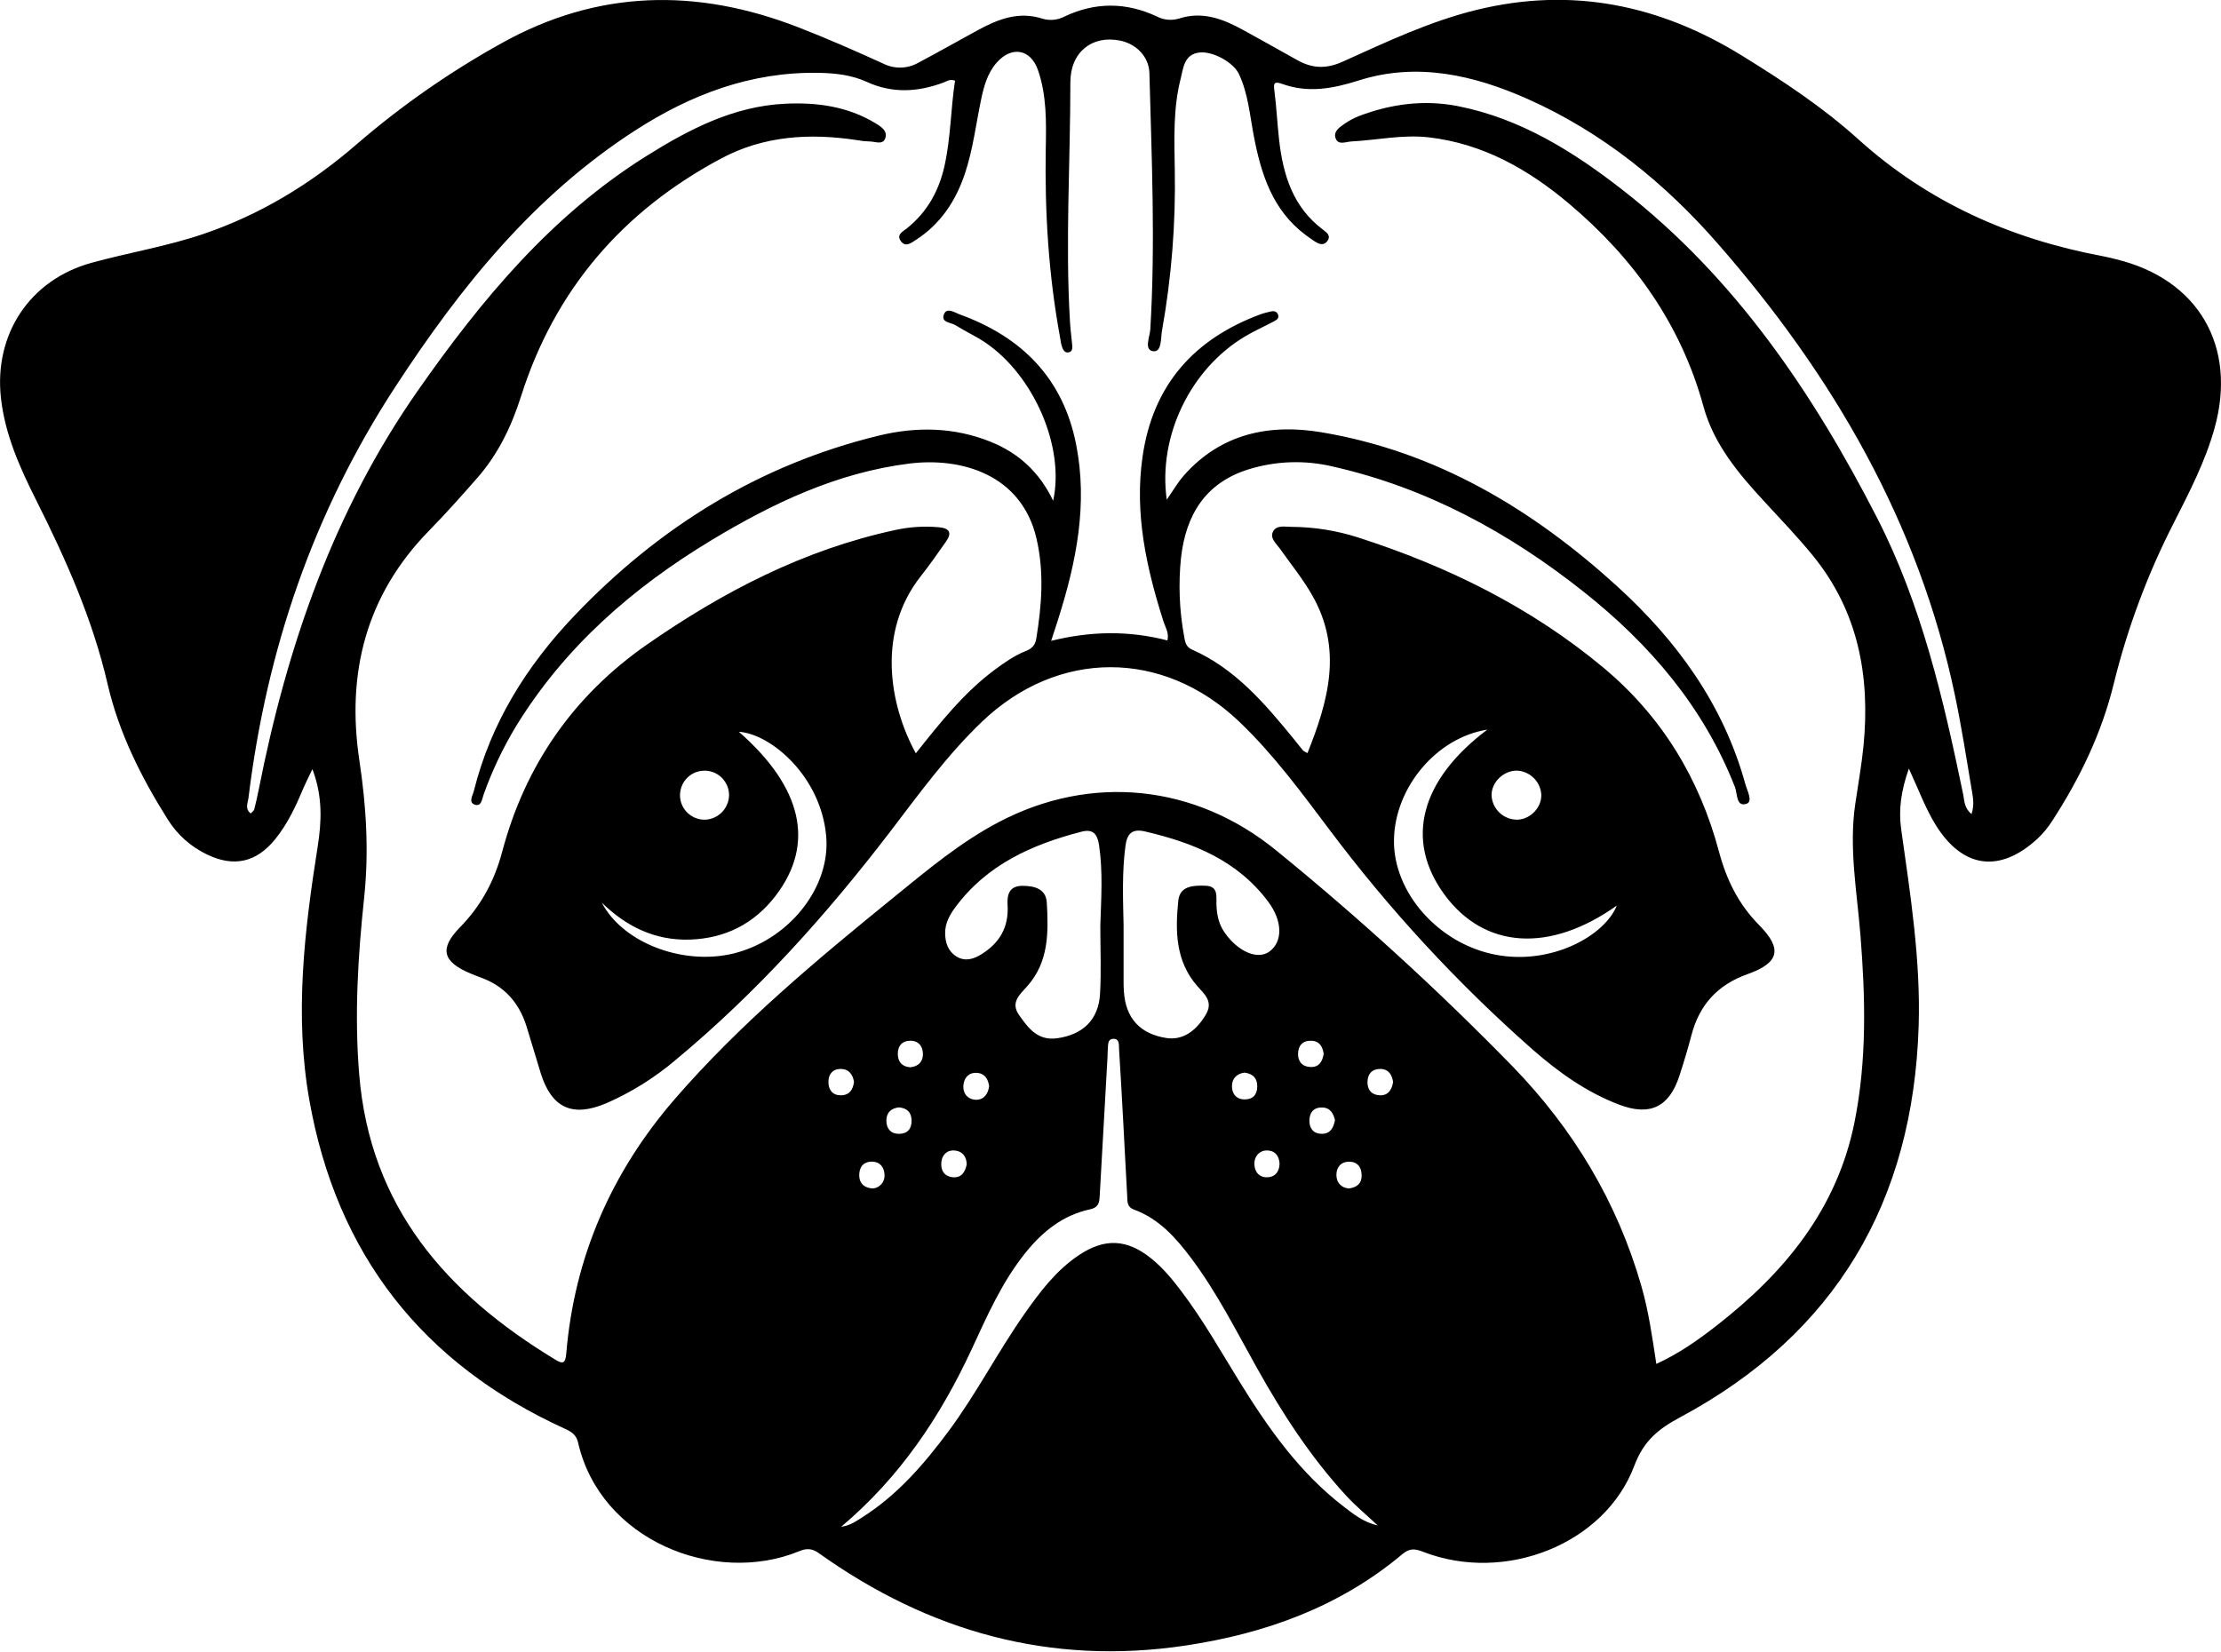
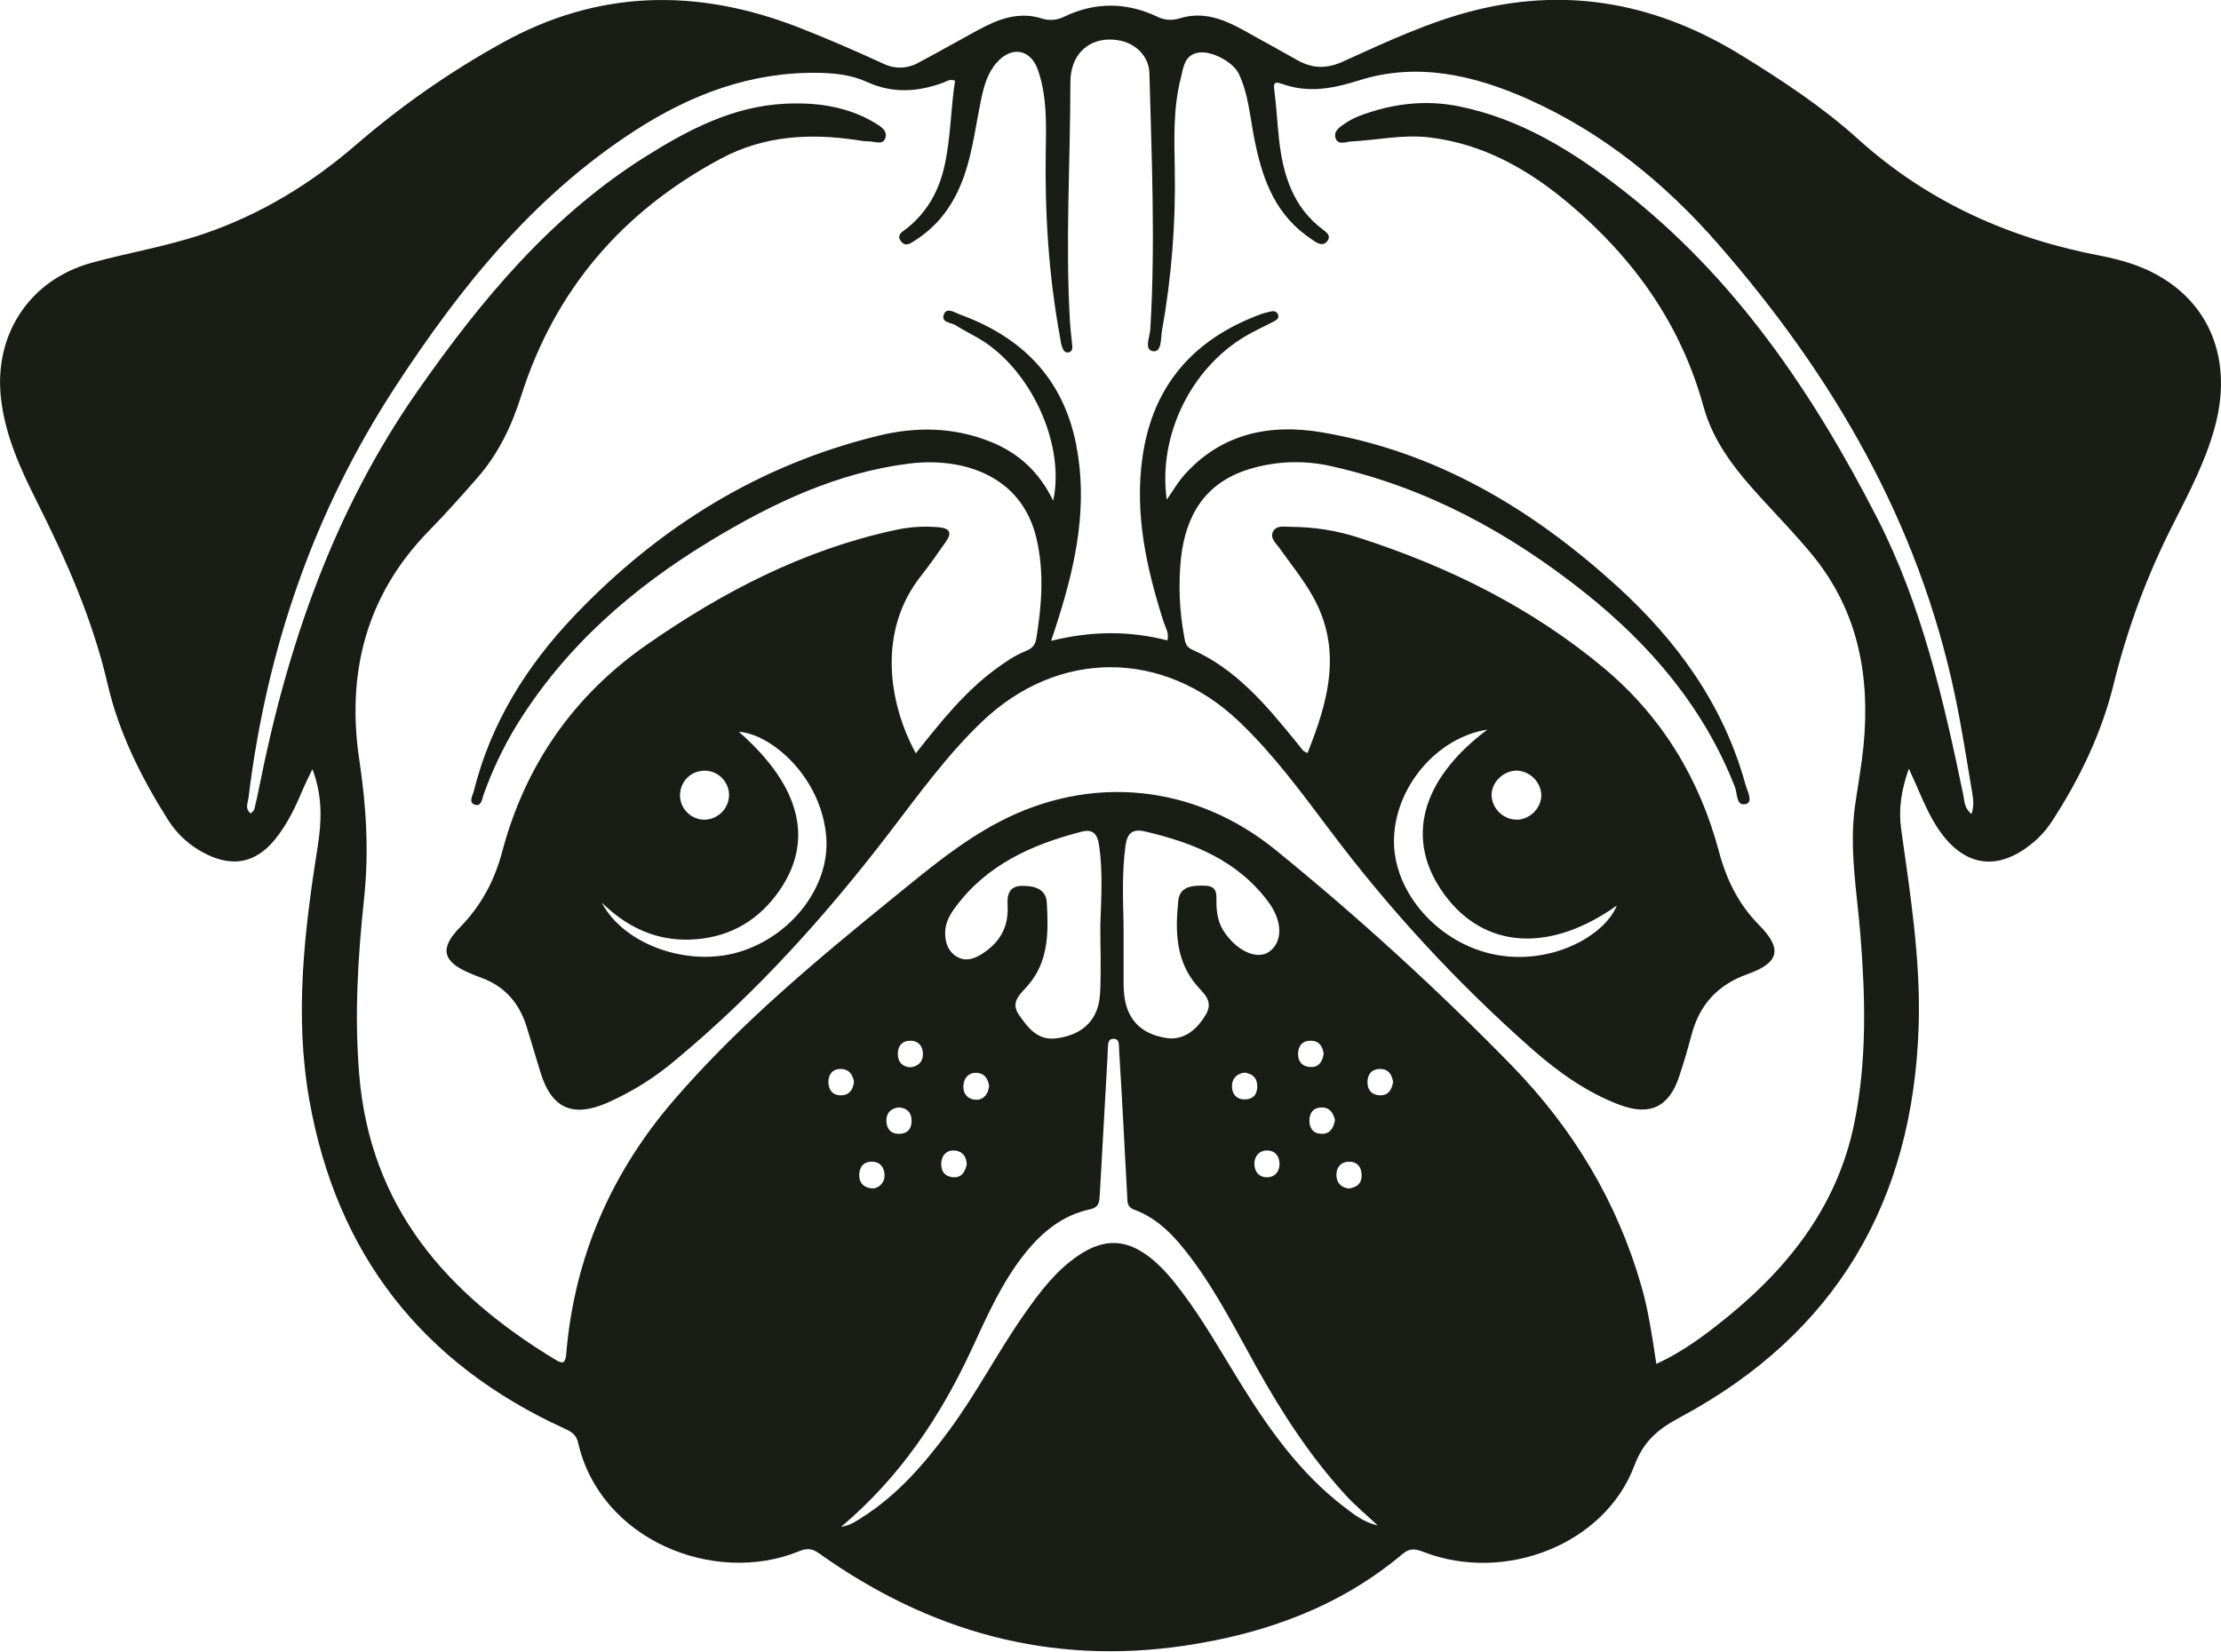
<svg xmlns="http://www.w3.org/2000/svg" id="Layer_1" data-name="Layer 1" viewBox="0 0 1065.88 792.66">
+   <style>
+ path {
+ fill: #1a1c16;
+ }
+ 
+ </style>
  <path d="M1133.13,722.62c-3.75,10.75-5,19.77-3.67,29.15,4.4,31.32,9.37,62.6,8.38,94.4-2.62,84.18-39.68,147.7-114.35,187.78-10.7,5.74-17.59,11.34-22.15,23.43-14.19,37.66-62.09,56.4-101.16,41.26-3.76-1.45-6.39-2.05-10.09,1.06-30.18,25.34-65.8,38.16-104.26,43.91-64.68,9.66-122.93-6.66-175.69-44.29-3.39-2.43-6-2.51-9.59-1-40.75,16.67-95.47-5.43-106.07-52.2-.83-3.66-3.1-5.14-6.33-6.61C419.7,1008.32,378.6,955.69,365.51,881.7c-7.2-40.7-2.38-81.23,4-121.6,1.9-12.07,2.47-24.06-2.52-37.21-1.72,3.6-3,6.07-4.11,8.63-3.72,8.89-7.74,17.62-13.89,25.16-9,11-19.73,13.32-32.44,7.24a45,45,0,0,1-19-16.93c-12.78-20.24-23.48-41.71-28.84-64.92-7.21-31.18-20-59.84-34.2-88.13-7.84-15.61-15-31.44-17-49.18C214.11,514.08,231.35,488,261,479.82c17.8-4.9,36.09-7.86,53.62-13.82,27.47-9.33,51.72-24.12,73.57-43.05a413,413,0,0,1,69.63-48.56c46.15-25.75,93.53-26.49,142-7.76,13.91,5.38,27.58,11.41,41.16,17.59a17.81,17.81,0,0,0,16.68-.37c9.61-5.08,19.06-10.48,28.62-15.68,9.74-5.29,19.68-9.24,31.15-5.51a14,14,0,0,0,10.38-1c14.86-7.08,29.76-7,44.61,0a14.07,14.07,0,0,0,10.37.94c11.48-3.73,21.4.24,31.12,5.6,8.64,4.75,17.25,9.59,25.86,14.4,7.07,3.95,13.84,4.21,21.56.72,21-9.48,41.79-19.37,64.3-24.89,45.63-11.18,87.75-2.52,127.31,21.88,19.65,12.12,38.9,24.8,56,40.27,33.52,30.23,73,47.75,116.93,56,2.23.41,4.44,1,6.66,1.53,39.47,9.52,58.26,41.68,47.34,81-4.44,16-12,30.58-19.43,45.25a355.89,355.89,0,0,0-28.89,77.21c-5.72,23.65-16.29,45.69-29.64,66.2a45,45,0,0,1-7.26,8.72c-18.1,16.45-35.72,13.94-48.59-6.75C1141.11,741.77,1137.94,732.94,1133.13,722.62Zm30.1,21.82c1.35-4.29.75-7.61.22-10.78-2.59-15.47-5-31-8.21-46.31-17.43-82.92-58.61-153.57-113.72-216.64-25.53-29.23-55.45-53.52-91.18-69.46-25.91-11.55-53.24-17.85-81.21-8.95-12.64,4-24.37,6.12-36.87,1.61-4.15-1.51-4,.25-3.58,3.53,1,7.79,1.36,15.64,2.24,23.43,1.91,16.79,6.66,32.25,21,43,1.8,1.36,4.06,2.91,2.13,5.53-1.75,2.37-4,1.44-6.07.13-1.49-1-2.93-2-4.35-3.06-16-12-21.43-29.43-24.93-47.91-1.88-9.91-2.69-20.1-7.08-29.39-2.61-5.56-12.57-11.06-19-10.29-7.27.87-7.65,7.42-8.94,12.51-3.66,14.38-3.07,29.14-2.83,43.81a396.56,396.56,0,0,1-6.12,77.08c-.67,3.72-.06,10.52-4.23,10-4.59-.62-1.62-6.86-1.4-10.5,2.48-41,.66-82-.43-123-.21-7.95-6.36-14.07-14.11-15.63-13.43-2.7-23.83,5.53-23.82,20.08,0,38.23-2.46,76.45-.2,114.68.21,3.53.64,7.06,1,10.58.18,1.8.5,4-1.75,4.35-2.08.32-2.82-1.79-3.31-3.52-.34-1.21-.46-2.49-.69-3.73-5.53-30-7.39-60.23-6.85-90.69.22-12.62.49-25.39-3.75-37.59-3.5-10.09-12.57-11.72-19.76-3.63-4.53,5.11-6.22,11.5-7.57,18-2.43,11.63-3.84,23.47-7.56,34.82-4.39,13.41-11.72,24.62-23.76,32.38-2.31,1.48-5,3.69-7.25.39-2.1-3.07,1.11-4.47,2.94-5.94,9.71-7.77,15.39-17.89,18.08-29.91,3.05-13.59,3-27.5,5.08-41-2.41-1-3.95.28-5.5.86-12.35,4.59-24.49,5.36-36.86-.31-7.18-3.29-15.08-4.19-23-4.33-32.57-.59-61.48,10.38-88.41,27.82-48.48,31.4-83.6,75-114.76,122.77C367.5,599.49,345,665.52,336.31,736.66c-.3,2.41-1.86,5.27,1.09,7.48.72-.8,1.5-1.29,1.67-1.93q1.23-4.77,2.17-9.6C354.78,664,377.1,599,417.71,541c30.46-43.53,63.88-83.77,109.44-112.35,20.49-12.85,41.87-24,66.7-25.19,15.07-.74,29.87,1.25,43.17,9.25,2.74,1.65,6.34,3.84,4.79,7.6-1.27,3.05-5,1.21-7.58,1.26a36.35,36.35,0,0,1-6-.66c-22.55-3.39-44.56-2.12-65.05,8.82-47.27,25.22-79.85,63-96.1,114.27-4.6,14.49-11,27.72-21,39.12-7.51,8.57-15.09,17.1-23.06,25.24-30.36,31-39.81,68.52-33.48,110.43,3.3,21.9,4.62,43.58,2.29,65.71-3,28.17-4.73,56.4-2.39,84.88,5.22,63.76,42,105.37,93.92,136.84,3.24,2,5,2.56,5.44-2.63,3.84-46.45,21.75-87.26,52-122.23,31.43-36.31,68.31-67,105.47-97.19,15.89-12.92,31.64-26.13,49.92-35.77,44.54-23.49,94.59-18.21,133.46,13.61A1339.28,1339.28,0,0,1,942.89,865.5c29.27,30.17,50.3,65.12,61.91,105.63,3.45,12,5.21,24.43,7.15,37.27,11-5.06,20.08-11.51,28.84-18.33,32.62-25.39,57.83-55.81,66.26-97.67,6-29.86,5.25-59.86,2.84-90-1.67-20.89-5.58-41.72-2.47-62.81,1.37-9.26,3-18.49,3.95-27.79,3.27-33.44-2.48-64.66-24.28-91.4-7.35-9-15.43-17.44-23.33-26-12.44-13.48-24.2-27.43-29.18-45.58-10.82-39.48-33.48-71.17-64.35-97.24-19.61-16.56-41.45-29-67.64-32-12.46-1.39-24.71,1.35-37.07,2-2.53.12-6.19,1.93-7.46-1.45s1.92-5.45,4.42-7.15a33.4,33.4,0,0,1,6.67-3.56c15.46-5.9,31.43-8,47.72-4.78,30.09,6,55.36,21.84,79.06,40.35,53.89,42.07,91.21,97.32,121.92,157.18,21.38,41.69,31.91,87.23,41.37,132.88C1159.85,738.08,1159.64,741.56,1163.23,744.44Zm-542.5,342.14c4.28-.57,7.11-2.65,10-4.47,17-10.73,29.85-25.65,41.67-41.58,13.28-17.91,23.46-37.83,36.25-56.06,7.44-10.59,15.18-20.92,26.12-28.25,12.4-8.32,23.16-7.82,34.78,1.55,5.76,4.65,10.4,10.34,14.82,16.22,10.21,13.57,18.54,28.34,27.44,42.76,13.87,22.48,29,44,50.27,60.26,4.66,3.56,9.31,7.36,16.18,8.94-5.53-5.18-10.62-9.38-15.06-14.2-17.07-18.52-30.69-39.5-42.93-61.43-10-17.87-19.2-36.21-31.54-52.67-7.35-9.8-15.44-18.9-27.34-23.29-3.7-1.37-3.22-4.06-3.38-6.71-.64-11.11-1.18-22.23-1.78-33.35-.68-12.38-1.34-24.75-2.13-37.13-.11-1.86.28-4.73-2.41-4.83-3.26-.13-2.76,2.89-3,5.06-.1,1.26-.06,2.53-.13,3.79q-1.83,33-3.71,65.93c-.19,3.23-.1,6.11-4.81,7.1C727.15,937,717.38,944.88,709.23,955c-11.24,13.93-18.37,30.19-25.8,46.24C668.4,1033.66,648.94,1062.82,620.73,1086.58ZM756.28,797.74q0,14,0,28c0,1.27.07,2.53.15,3.79.78,12.87,7.78,20.53,20.48,22.43,7.47,1.12,14-3,18.87-11.31,3.73-6.34-.83-9.82-4.24-13.76-10.37-12-10.5-26.43-9-40.87.75-7.21,7.34-7.37,13.08-7.17,6.28.22,5.08,5.19,5.22,9,.17,4.91,1.06,9.43,4,13.57,6.39,9.13,15.81,13.17,21.47,9,6.42-4.78,6.29-14.58-.54-23.78-14.76-19.9-36-28.43-59.14-33.83-6.29-1.48-8.69,1-9.47,7.07C755.5,772.49,756,785.12,756.28,797.74Zm-11.17.36c.4-12.89,1.31-25.81-.59-38.67-.78-5.28-2.82-8-8.47-6.51-23.74,6.14-45.38,15.8-60.52,36.27-2.73,3.69-4.95,7.69-4.89,12.49.06,4.53,1.4,8.61,5.4,11.11,4.17,2.6,8.28,1.3,12.12-1.11,8.64-5.42,13.05-12.92,12.45-23.44-.26-4.54.4-9.35,7.12-9.34,5.94,0,11.32,1.51,11.7,8.07.83,14.19,1,28.49-9.43,40.16-3.52,3.94-8.14,7.74-3.9,13.76,4.42,6.27,8.94,12.45,18.19,11.19,12.38-1.68,20-8.86,20.69-21.35C745.6,819.89,745.11,809,745.11,798.1ZM691.76,875c-.52-3.28-2-6.09-5.92-6.32s-6.1,2.38-6.42,5.91c-.38,4.1,2.18,6.93,6.13,7C689.13,881.62,691.29,878.92,691.76,875ZM681,912.6c-.07-3.36-1.71-6.13-5.42-6.62s-6.33,1.76-6.75,5.45c-.44,3.92,1.3,7,5.59,7.36C678.33,919.1,680.21,916.51,681,912.6Zm183.4,11.58c3.84-.52,6.18-2.37,6.13-6.31-.06-4.14-2.23-6.73-6.43-6.53-3.82.18-5.8,3-5.68,6.58S860.72,923.83,864.39,924.18Zm-228.39,0a6.14,6.14,0,0,0,5.53-6.63c-.11-3.53-2.14-6.24-6.07-6.25-4.4,0-6.19,3.05-6.05,6.91C629.55,921.9,632,924,636,924.17Zm195.13-11.81c-.19-4.06-2.32-6.42-6-6.45s-6.09,2.79-6.1,6.28c0,3.8,2.17,6.85,6.49,6.59C829.31,918.55,831,915.85,831.13,912.36ZM648.44,885.25c-3.84.41-6.05,2.67-6,6.45s2.13,6.31,6.15,6.25,6-2.43,5.95-6.35S652.42,885.58,648.44,885.25Zm165.85-16.69c-3.51.48-5.93,2.66-6,6.37s2,6.43,6,6.49,6.12-2.26,6.14-6.18S818.49,869.12,814.29,868.56Zm43.44,22.74c-.82-3.15-2.22-6-6.35-6s-5.92,2.67-5.93,6.38,2,6.28,6,6.26S857.06,895.15,857.73,891.3ZM653.9,866c4-.38,6.15-2.8,6.09-6.45s-2.13-6.34-6.14-6.29-5.94,2.6-5.92,6.38S650,865.72,653.9,866Zm-27,7c-.61-3.78-2.66-6.27-6.5-6.21s-5.89,2.7-5.77,6.53,2.26,6.25,6.2,6.13S626.45,876.64,626.91,873Zm225.4-13.55c-.5-3.18-1.85-6.07-5.95-6.19s-6.2,2.31-6.34,6.05,1.88,6.35,5.83,6.56S851.7,863.6,852.31,859.49Zm33.31,13.56c-.5-3.35-2.1-6.16-6.08-6.21s-6.13,2.37-6.21,6.18,2,6.32,5.91,6.47S885,877,885.62,873.05Z" transform="translate(-217.06 -353.67)" />
  <path d="M656.57,715.28c11.77-14.81,23.08-29.11,37.88-40.11,4.7-3.48,9.46-6.83,14.92-9,2.84-1.12,4.51-2.74,5-5.89,2.65-16.08,3.86-32.13.08-48.23-7.2-30.62-36-39-61.12-35.84-34.55,4.35-65.41,19-94.82,36.76-37.77,22.8-70.38,51.19-93.73,89.19A181.82,181.82,0,0,0,449.18,735c-.8,2.16-1,6-4.24,4.94s-1-4.41-.46-6.64c8.11-32.53,25.31-60,48.16-84,40.54-42.54,88.7-72.56,146.21-86.53,18.11-4.4,36.16-4.07,53.7,3,13.4,5.39,23.4,14.62,29.93,28.27,5.65-25.7-9.19-60-32.42-75.84-4.58-3.12-9.72-5.41-14.41-8.4-2.22-1.41-7.34-1.24-5.51-5.44,1.41-3.24,5.14-.62,7.43.21,29.74,10.79,49.61,30.53,55.92,62.37,5.69,28.74.14,56.33-8.49,83.61-1,3.29-2.13,6.57-3.49,10.75,19-4.7,37.19-5,55.81-.2.86-3.68-1-6.3-1.86-9-8.21-25.75-14-51.8-10.1-79.07,4.91-34.45,24.63-56.7,56.85-68.56,1.41-.52,2.92-.81,4.38-1.21s3.16-.31,3.81,1.42c.71,1.91-.93,2.7-2.23,3.39-4.46,2.37-9.11,4.42-13.45,7-26.35,15.62-42,48-37.73,78.46,2.92-4.15,5.26-8.29,8.36-11.78,17.76-20,41-24.74,65.81-20.59,55.18,9.23,101.3,36.89,142.05,74,28.72,26.17,51,56.86,61.47,94.94.87,3.17,3.84,8.46.41,9.47-4.9,1.45-4.2-4.95-5.38-8-15-38.41-40.76-68.53-72.56-93.77-35.88-28.47-75.38-50-120.51-60.19A76.57,76.57,0,0,0,816.15,579c-20.79,6.54-30,22-32.32,42.5a132.58,132.58,0,0,0,1.54,37.82c.42,2.42.77,4.84,3.66,6.12,20.9,9.23,35.14,26.07,49.11,43.19,1.44,1.77,2.82,3.57,4.29,5.32a10.58,10.58,0,0,0,2.1,1.23c10.08-25.16,17-50,2.28-75.73-4.54-8-10.29-15-15.55-22.46-1.7-2.39-4.8-4.93-3.33-8,1.64-3.44,5.81-2.42,8.88-2.41a106.12,106.12,0,0,1,32.11,5.12c43,13.83,83,33.52,117.87,62.66,27.84,23.29,45.88,53.12,55.19,88,3.62,13.59,9.36,25.34,19.31,35.39,11.25,11.37,9.75,18.09-5.55,23.53-14.46,5.15-23.12,14.75-26.94,29.31q-2.61,9.9-5.82,19.63c-4.87,14.86-14.07,19.34-28.83,13.74-15.59-5.92-29.06-15.51-41.44-26.36A701.12,701.12,0,0,1,855,751.84c-13.55-18-26.89-36.19-43.29-51.81-36.56-34.81-86.93-34.76-123.36.06-16.75,16-30.24,34.71-44.24,53-30.55,39.92-64,77.15-102.76,109.35a134.91,134.91,0,0,1-33.38,20.85c-16.29,6.9-26.23,2.2-31.43-14.51-2.32-7.48-4.47-15-6.82-22.49-3.55-11.33-10.68-19.35-22-23.4-1.66-.6-3.31-1.27-4.94-1.95-13.25-5.56-15-11.86-5.09-22,10.21-10.42,16.63-22.32,20.4-36.5,11-41.4,34.18-74.79,69.39-99.31,36.39-25.33,75.29-45.56,119.07-55a68.7,68.7,0,0,1,21.14-1.36c5.11.49,6.31,2.66,3.4,6.82-3.92,5.59-7.83,11.21-12.06,16.57C637.67,657.19,643.87,692.11,656.57,715.28Zm274.28-11.37c-24.25,3.81-44.38,27.57-44.81,52.88S907.54,806.87,935,812c26.32,5,52-8.86,58-23.64-32.18,22.87-63.59,20.86-82.75-5.28S898.69,728.08,930.85,703.91Zm-359.24,1c30.53,26.75,36.72,53.84,17.71,78.72-10.28,13.44-24.17,20.5-41.08,21.07-16.68.57-30.56-6.18-42.39-17.75,10.49,20.1,41.08,31,65.59,23.79,25.55-7.49,44.09-31.82,42.14-55.4C611.21,726.61,587.24,706,571.61,704.94Zm385.14,30.25A12.29,12.29,0,0,0,945,723.59c-6.51,0-12.28,5.68-12.12,12a12.25,12.25,0,0,0,12.54,11.55C951.62,746.85,956.89,741.27,956.75,735.19Zm-389.81.38a11.77,11.77,0,1,0-11.6,11.61A12,12,0,0,0,566.94,735.57Z" transform="translate(-217.06 -353.67)" />
</svg>
